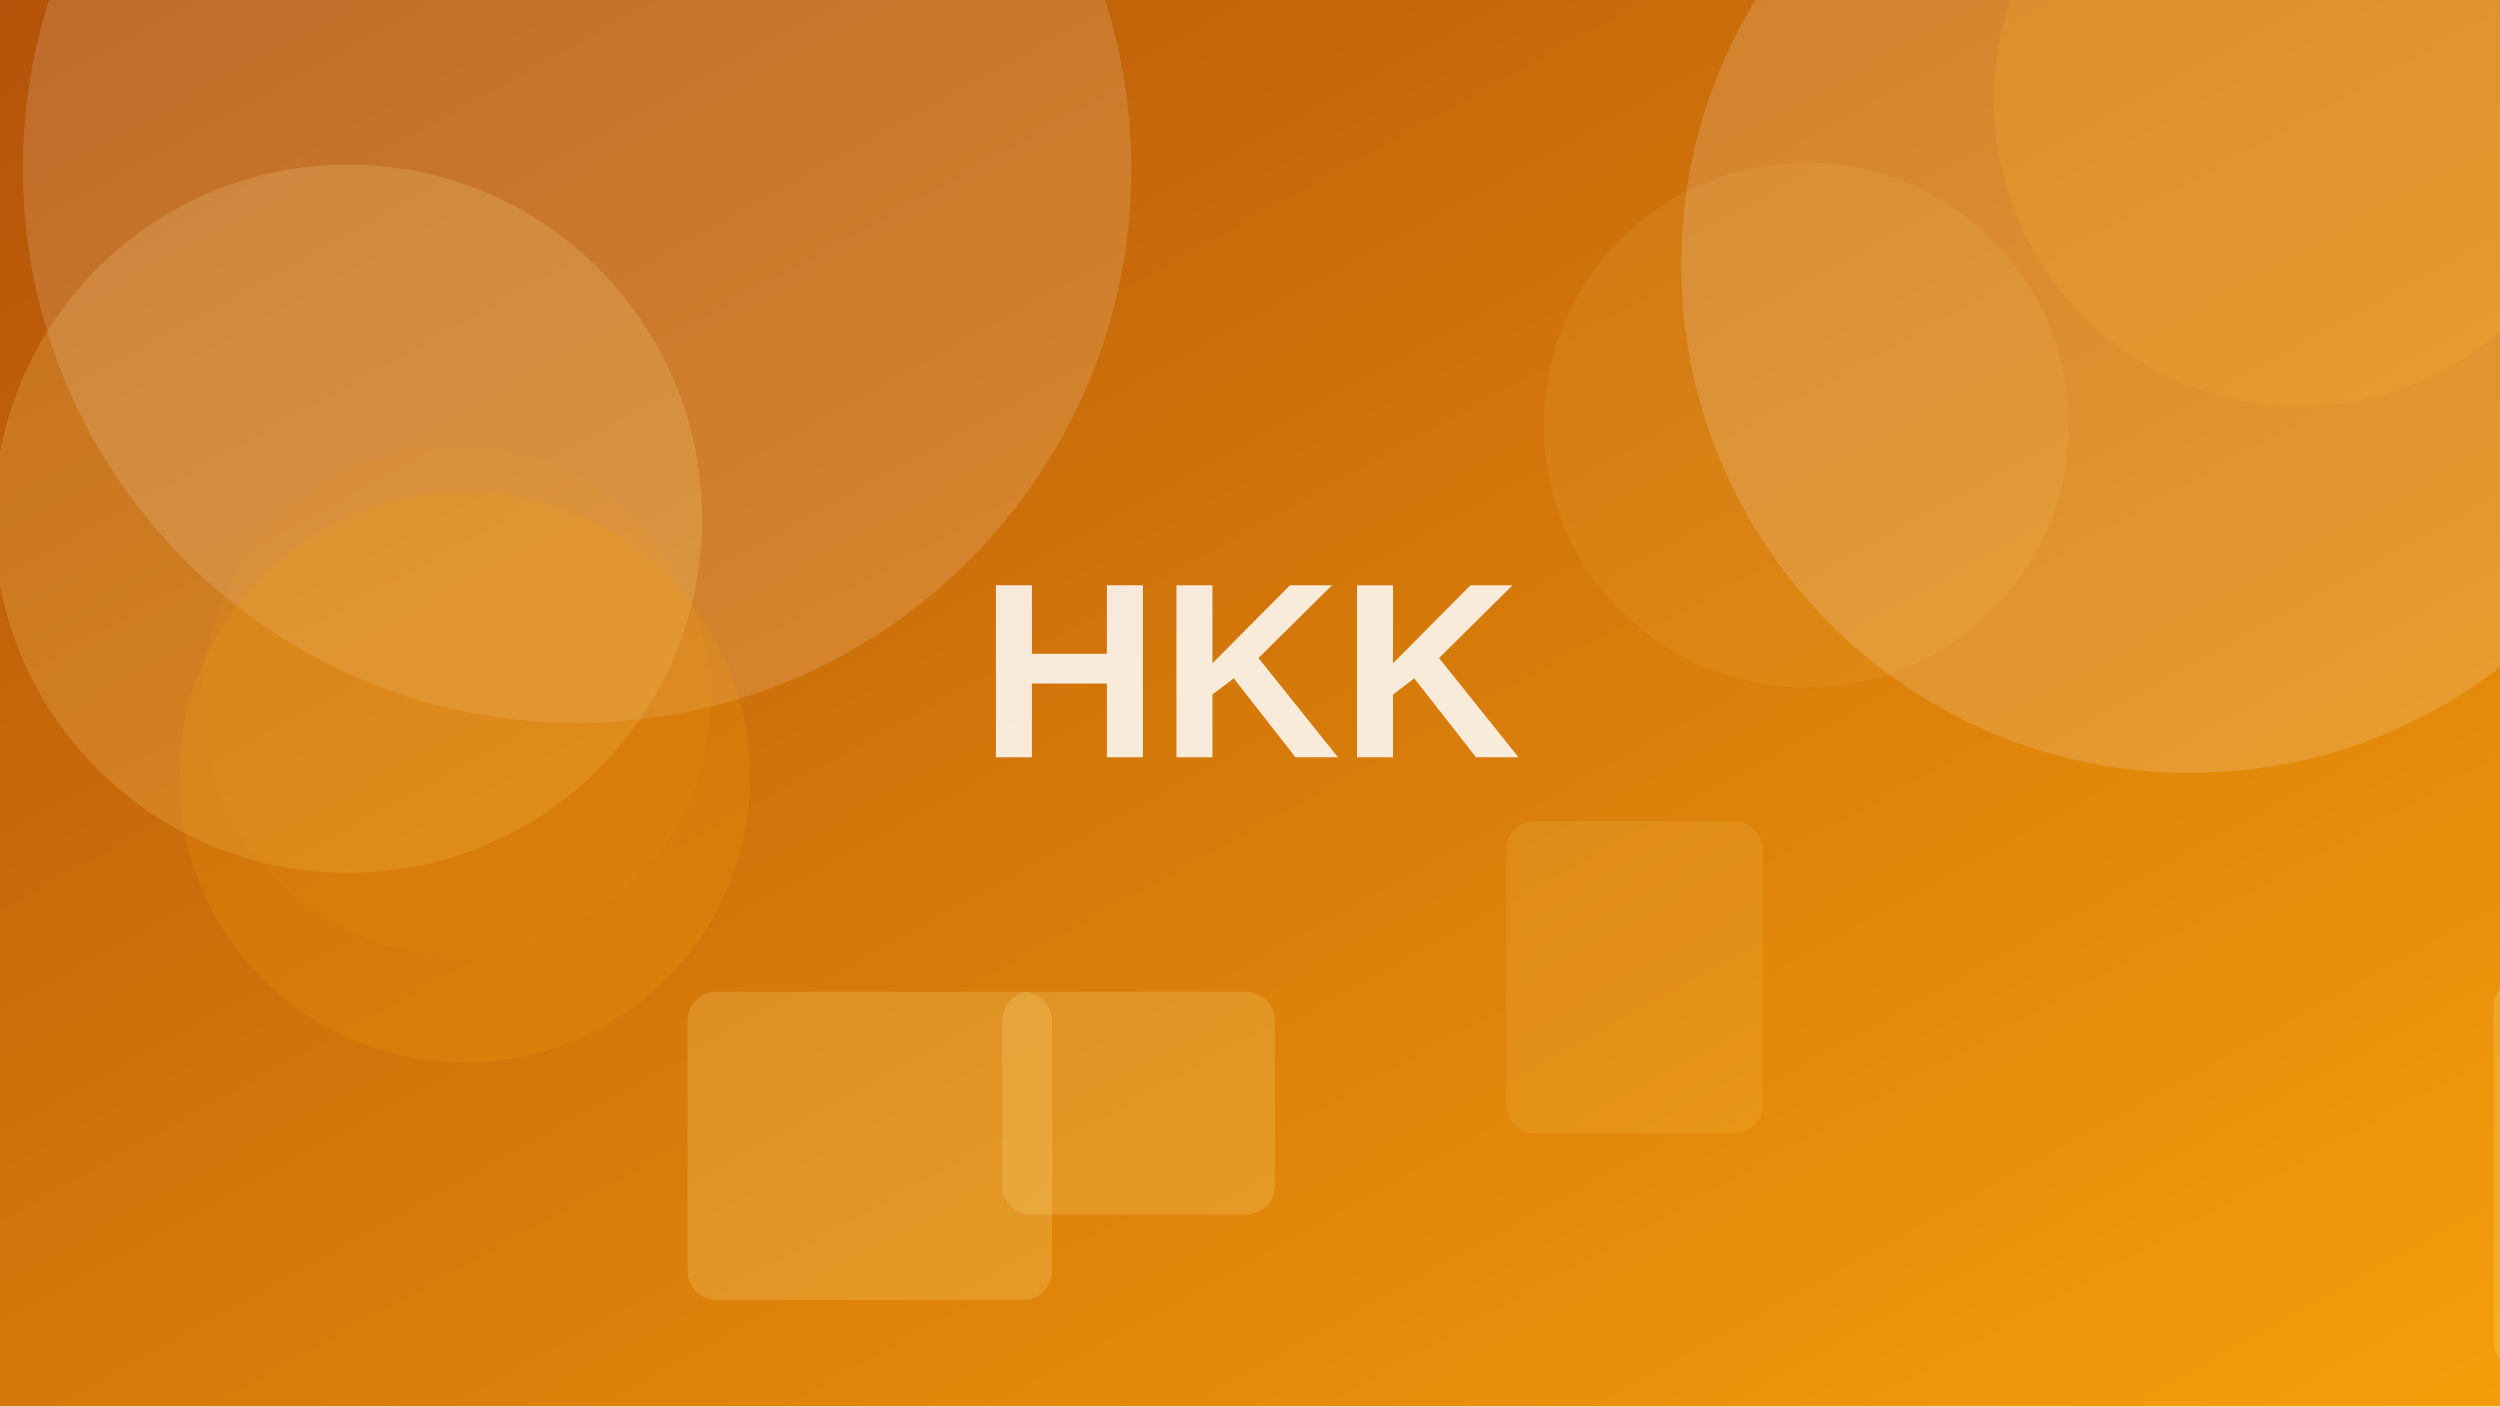
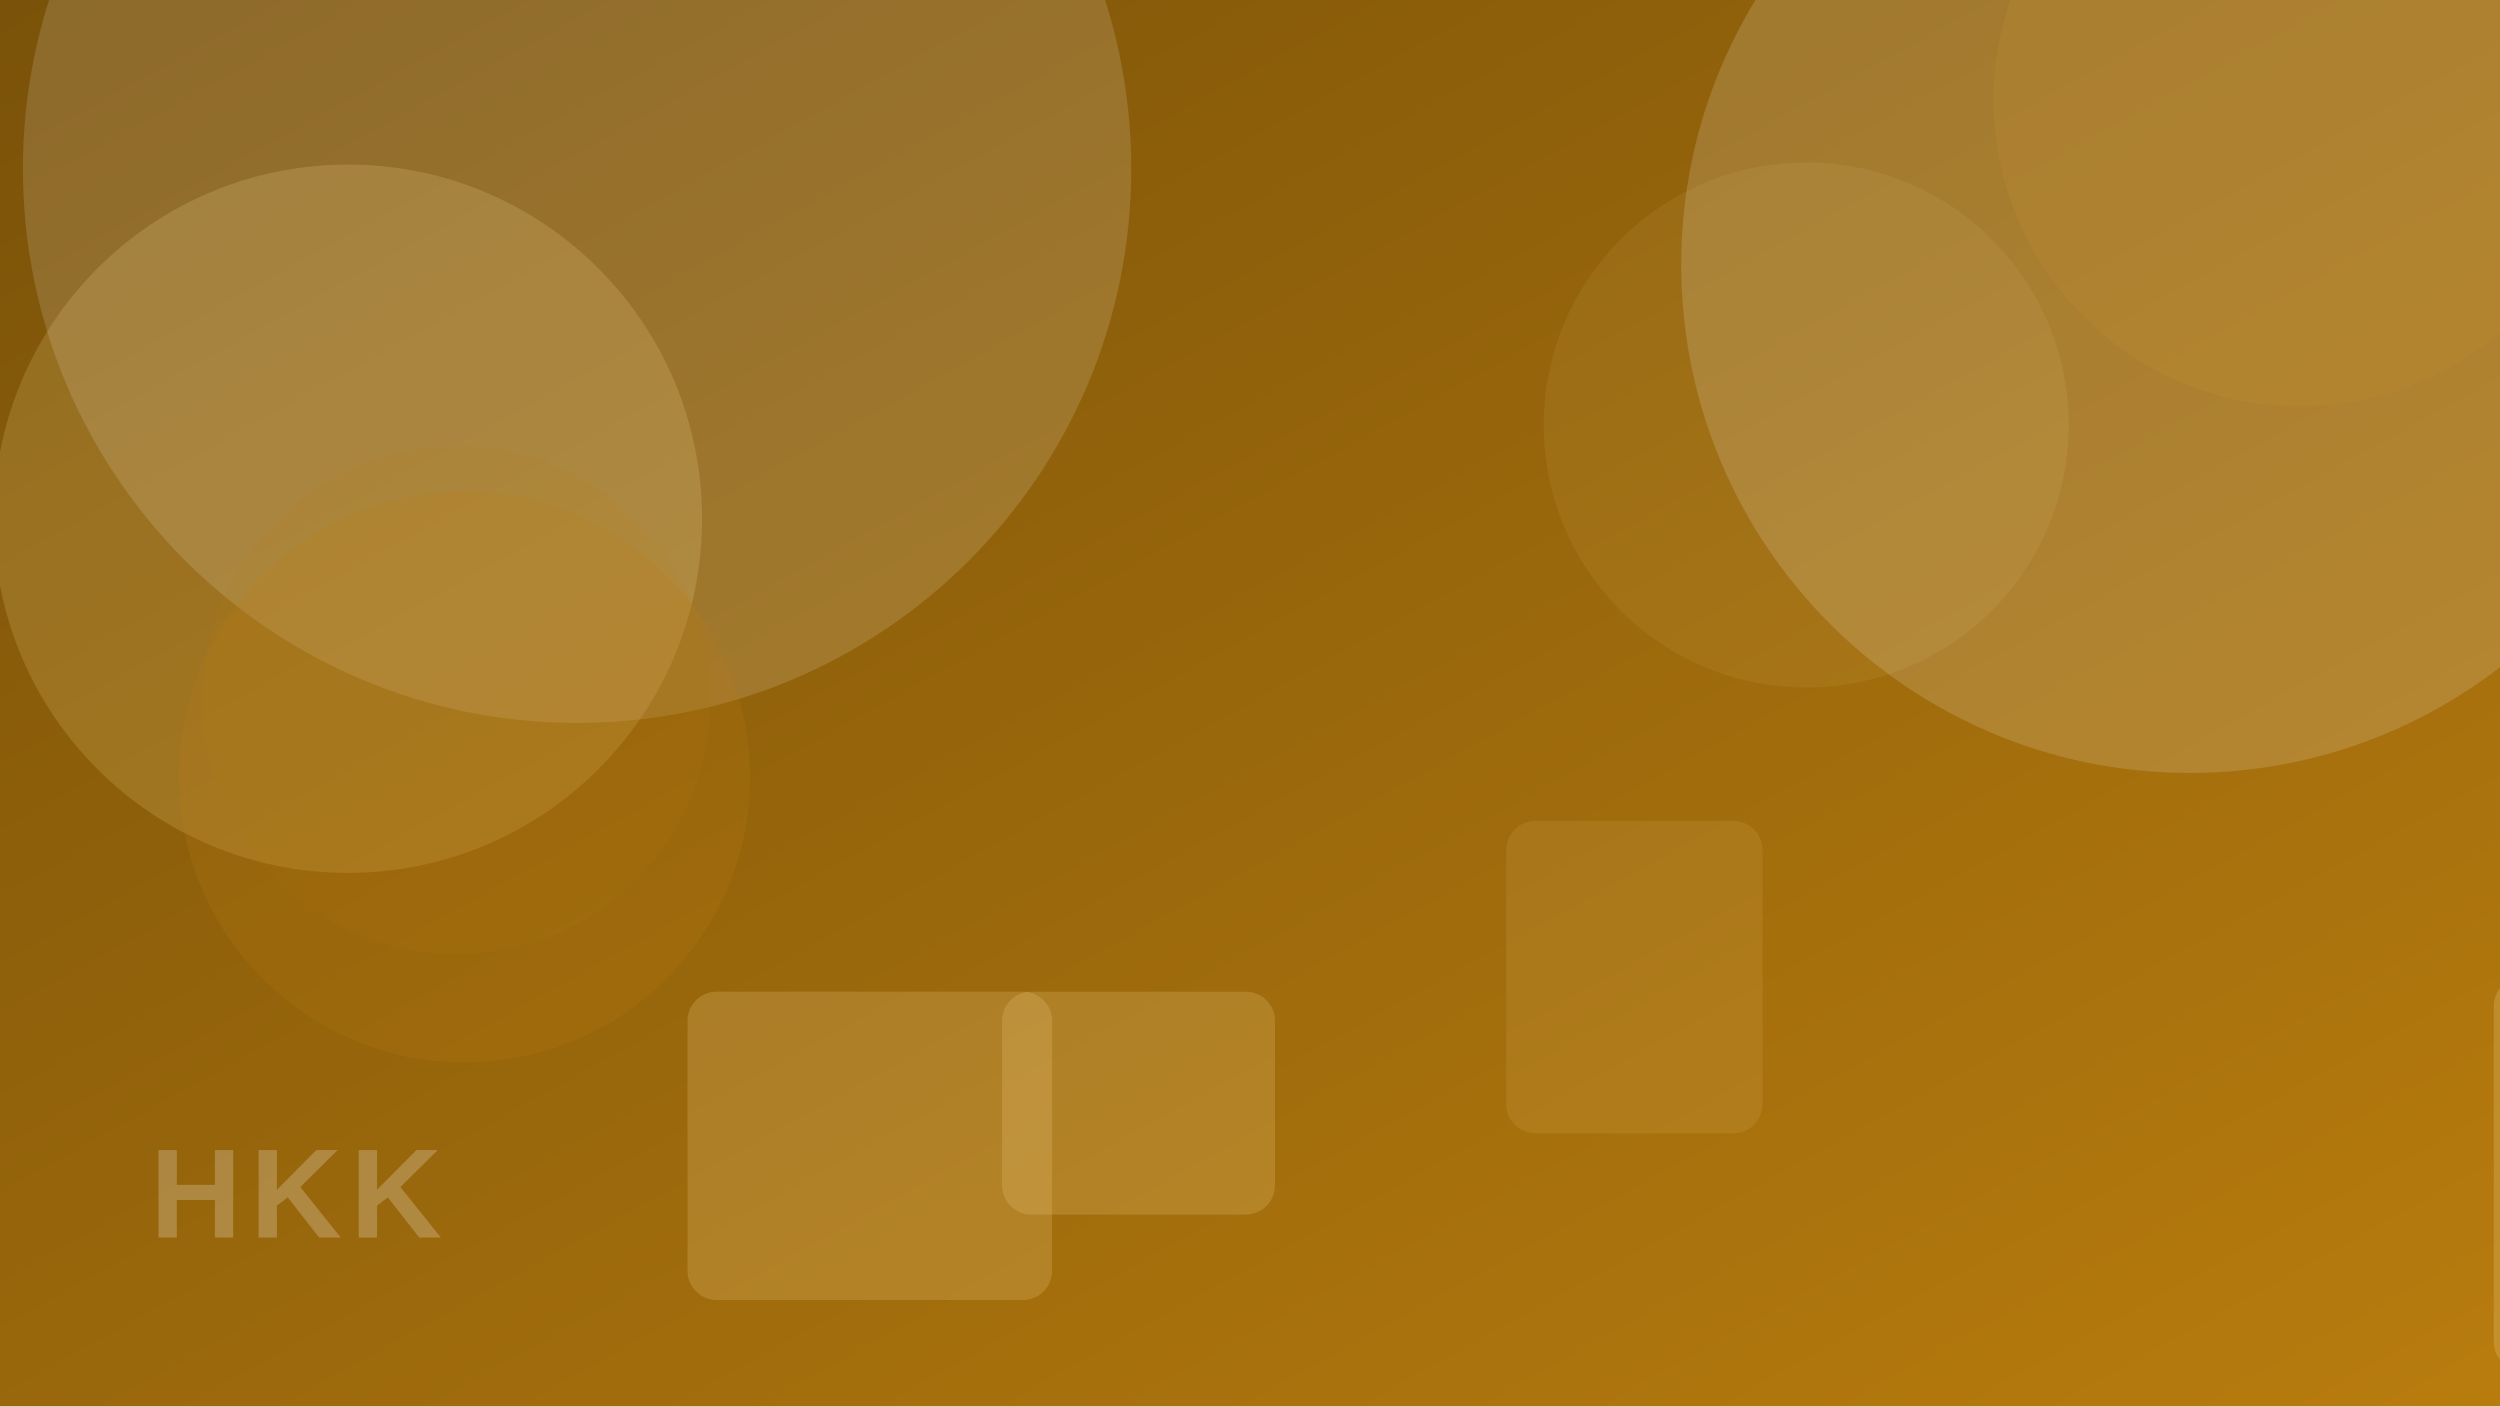
<svg xmlns="http://www.w3.org/2000/svg" viewBox="0 0 1200 675" width="1200" height="675" role="img" aria-label="HUT Kemerdekaan RI ke-81 8">
  <defs>
    <linearGradient id="g" x1="0" y1="0" x2="1" y2="1">
-       <stop offset="0%" stop-color="#b45309" />
-       <stop offset="100%" stop-color="#f59e0b" />
+       <stop offset="0%" stop-color="#7a5209" />
+       <stop offset="100%" stop-color="#b87c0e" />
    </linearGradient>
  </defs>
  <rect width="1200" height="675" fill="url(#g)" />
-   <circle cx="1104" cy="48" r="147" fill="#f59e0b" opacity="0.22" />
-   <circle cx="167" cy="249" r="170" fill="#fde68a" opacity="0.18" />
+   <circle cx="1104" cy="48" r="147" fill="#b87c0e" opacity="0.22" />
+   <circle cx="167" cy="249" r="170" fill="#f3d68c" opacity="0.18" />
  <circle cx="277" cy="81" r="266" fill="#ffffff" opacity="0.14" />
-   <circle cx="219" cy="336" r="122" fill="#f59e0b" opacity="0.10" />
-   <circle cx="867" cy="204" r="126" fill="#fde68a" opacity="0.08" />
+   <circle cx="219" cy="336" r="122" fill="#b87c0e" opacity="0.10" />
+   <circle cx="867" cy="204" r="126" fill="#f3d68c" opacity="0.08" />
  <circle cx="1051" cy="127" r="244" fill="#ffffff" opacity="0.15" />
-   <circle cx="223" cy="373" r="137" fill="#f59e0b" opacity="0.19" />
-   <rect x="723" y="394" width="123" height="150" rx="14" fill="#fde68a" opacity="0.11" />
-   <rect x="1197" y="469" width="210" height="189" rx="14" fill="#fde68a" opacity="0.23" />
-   <rect x="330" y="476" width="175" height="148" rx="14" fill="#fde68a" opacity="0.21" />
-   <rect x="481" y="476" width="131" height="107" rx="14" fill="#fde68a" opacity="0.20" />
-   <text x="600" y="363.5" text-anchor="middle" font-family="Segoe UI, Arial, sans-serif" font-size="120" font-weight="700" fill="#ffffff" opacity="0.85">HKK</text>
+   <circle cx="223" cy="373" r="137" fill="#b87c0e" opacity="0.19" />
+   <rect x="723" y="394" width="123" height="150" rx="14" fill="#f3d68c" opacity="0.11" />
+   <rect x="1197" y="469" width="210" height="189" rx="14" fill="#f3d68c" opacity="0.23" />
+   <rect x="330" y="476" width="175" height="148" rx="14" fill="#f3d68c" opacity="0.21" />
+   <rect x="481" y="476" width="131" height="107" rx="14" fill="#f3d68c" opacity="0.20" />
+   <text x="72" y="594" font-family="Segoe UI, Arial, sans-serif" font-size="61" font-weight="700" letter-spacing="4" fill="#ffffff" opacity="0.22">HKK</text>
</svg>
